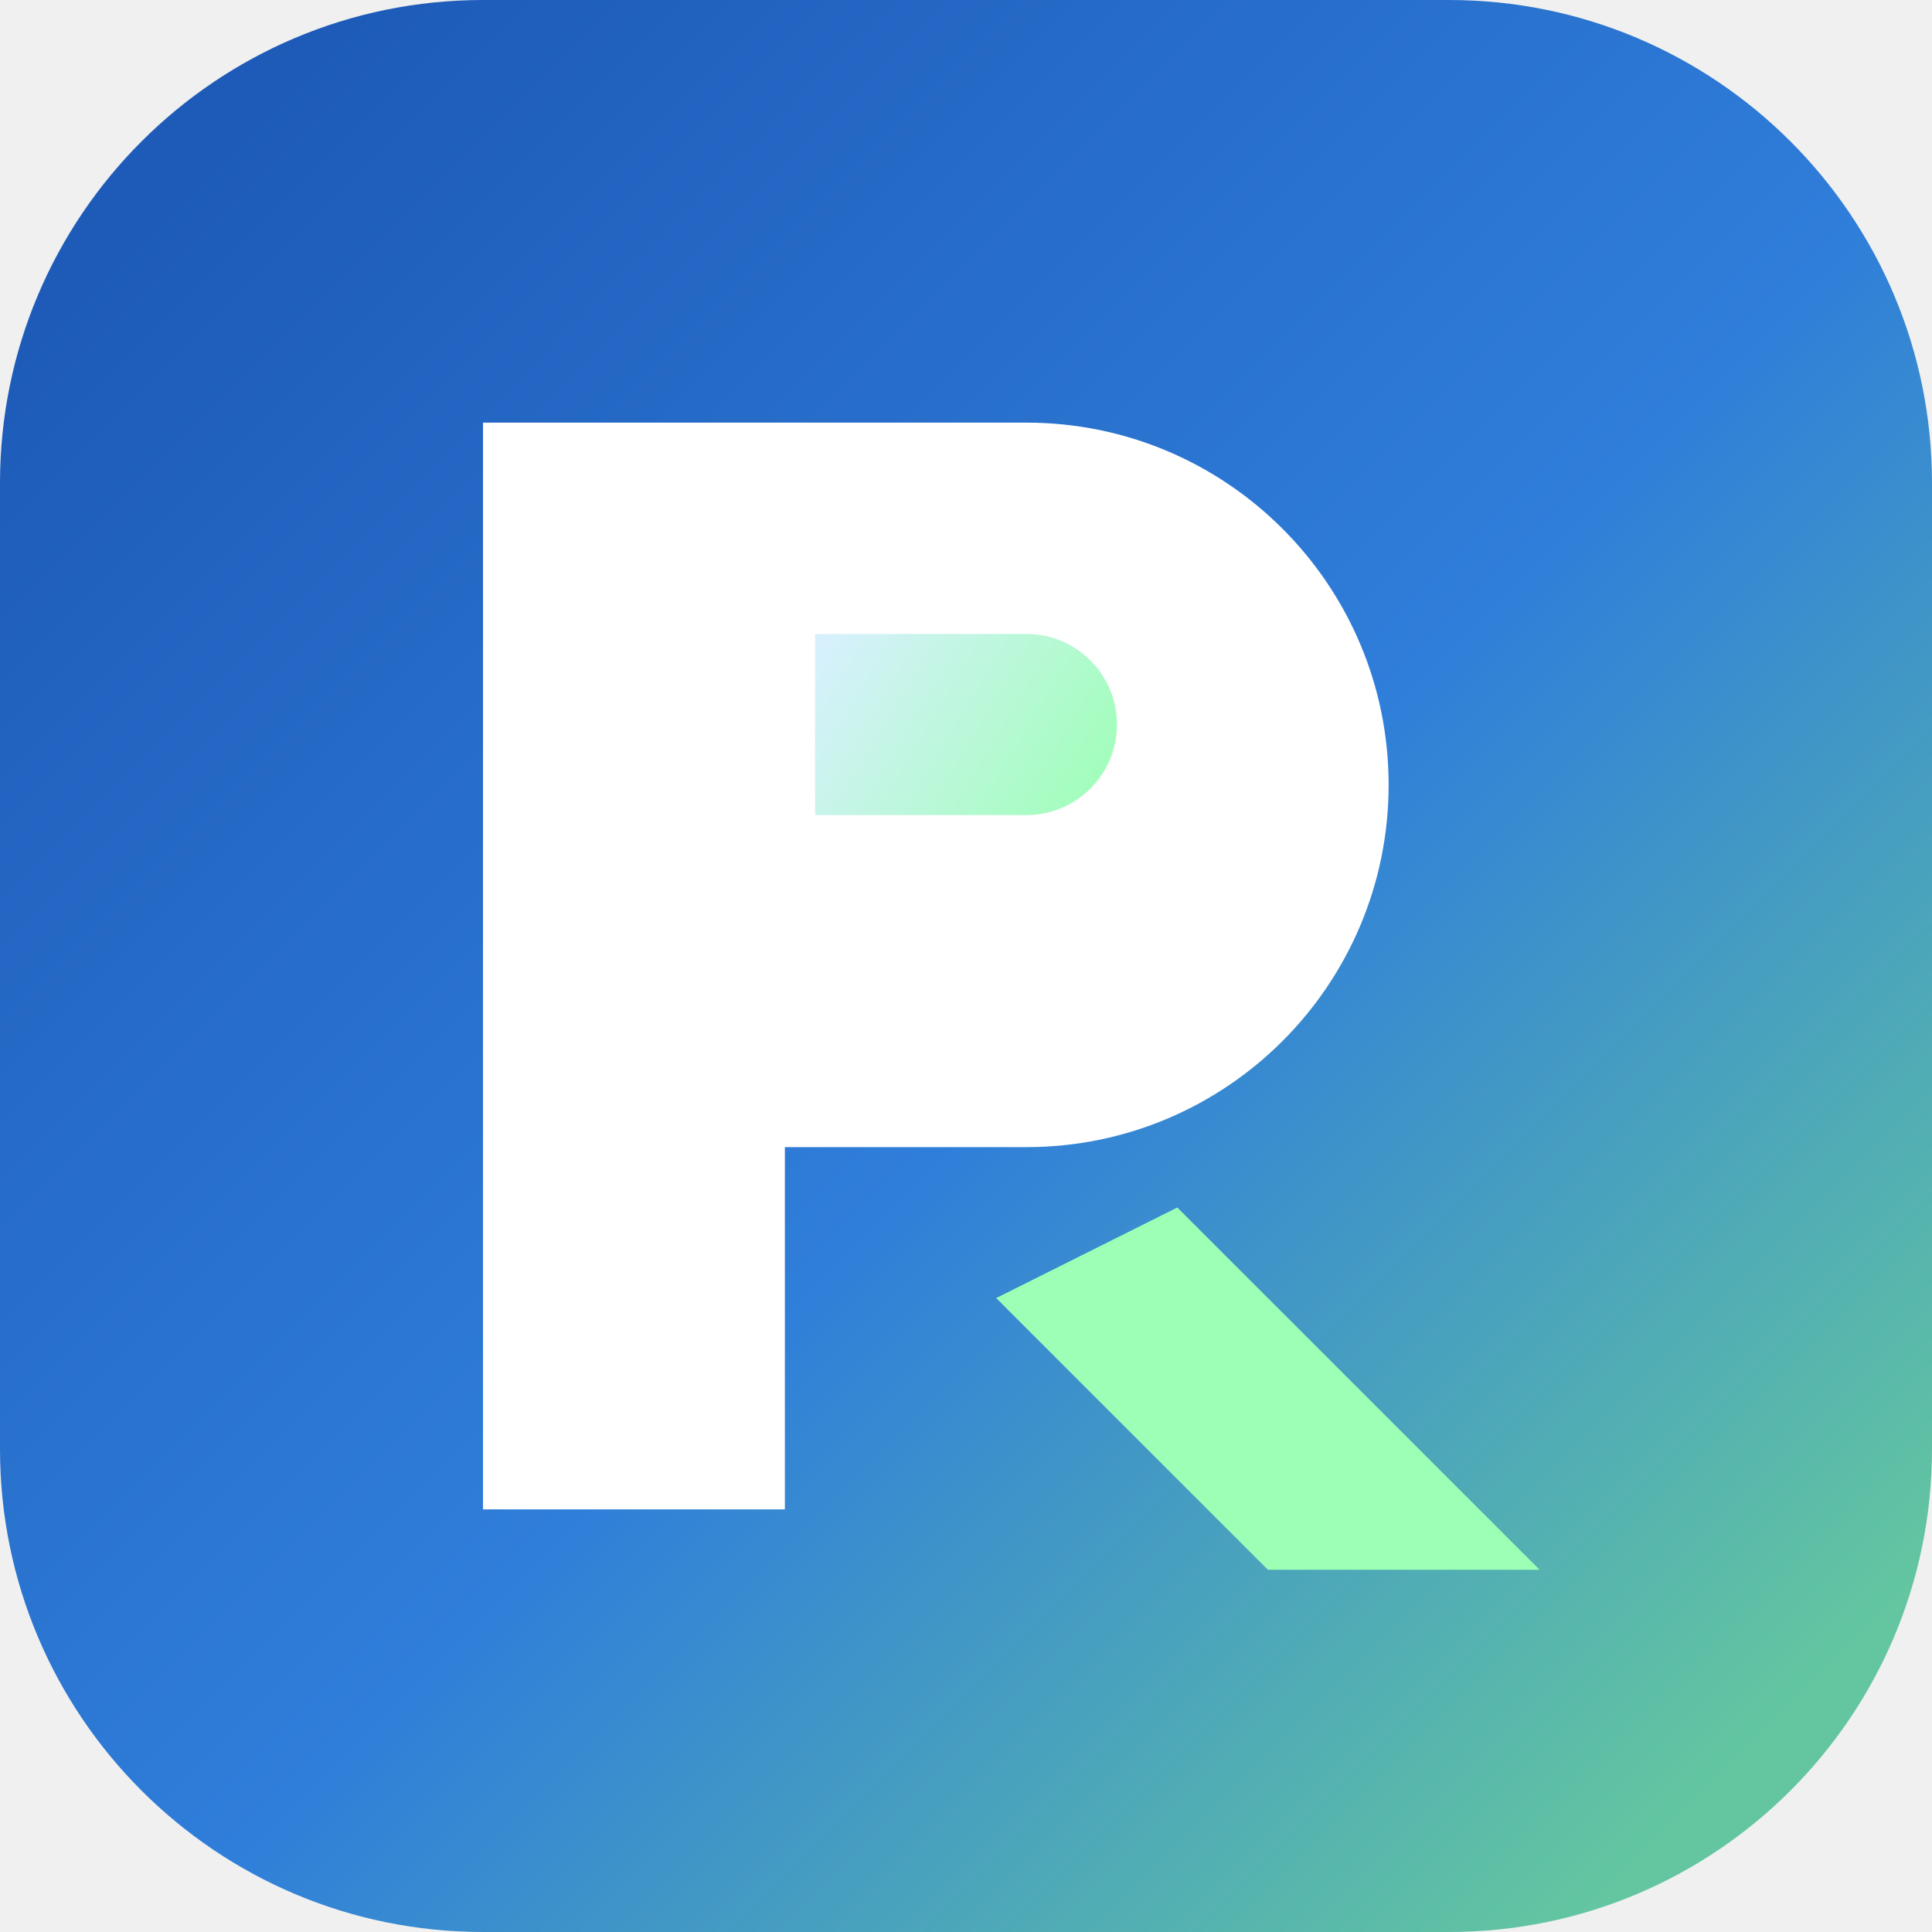
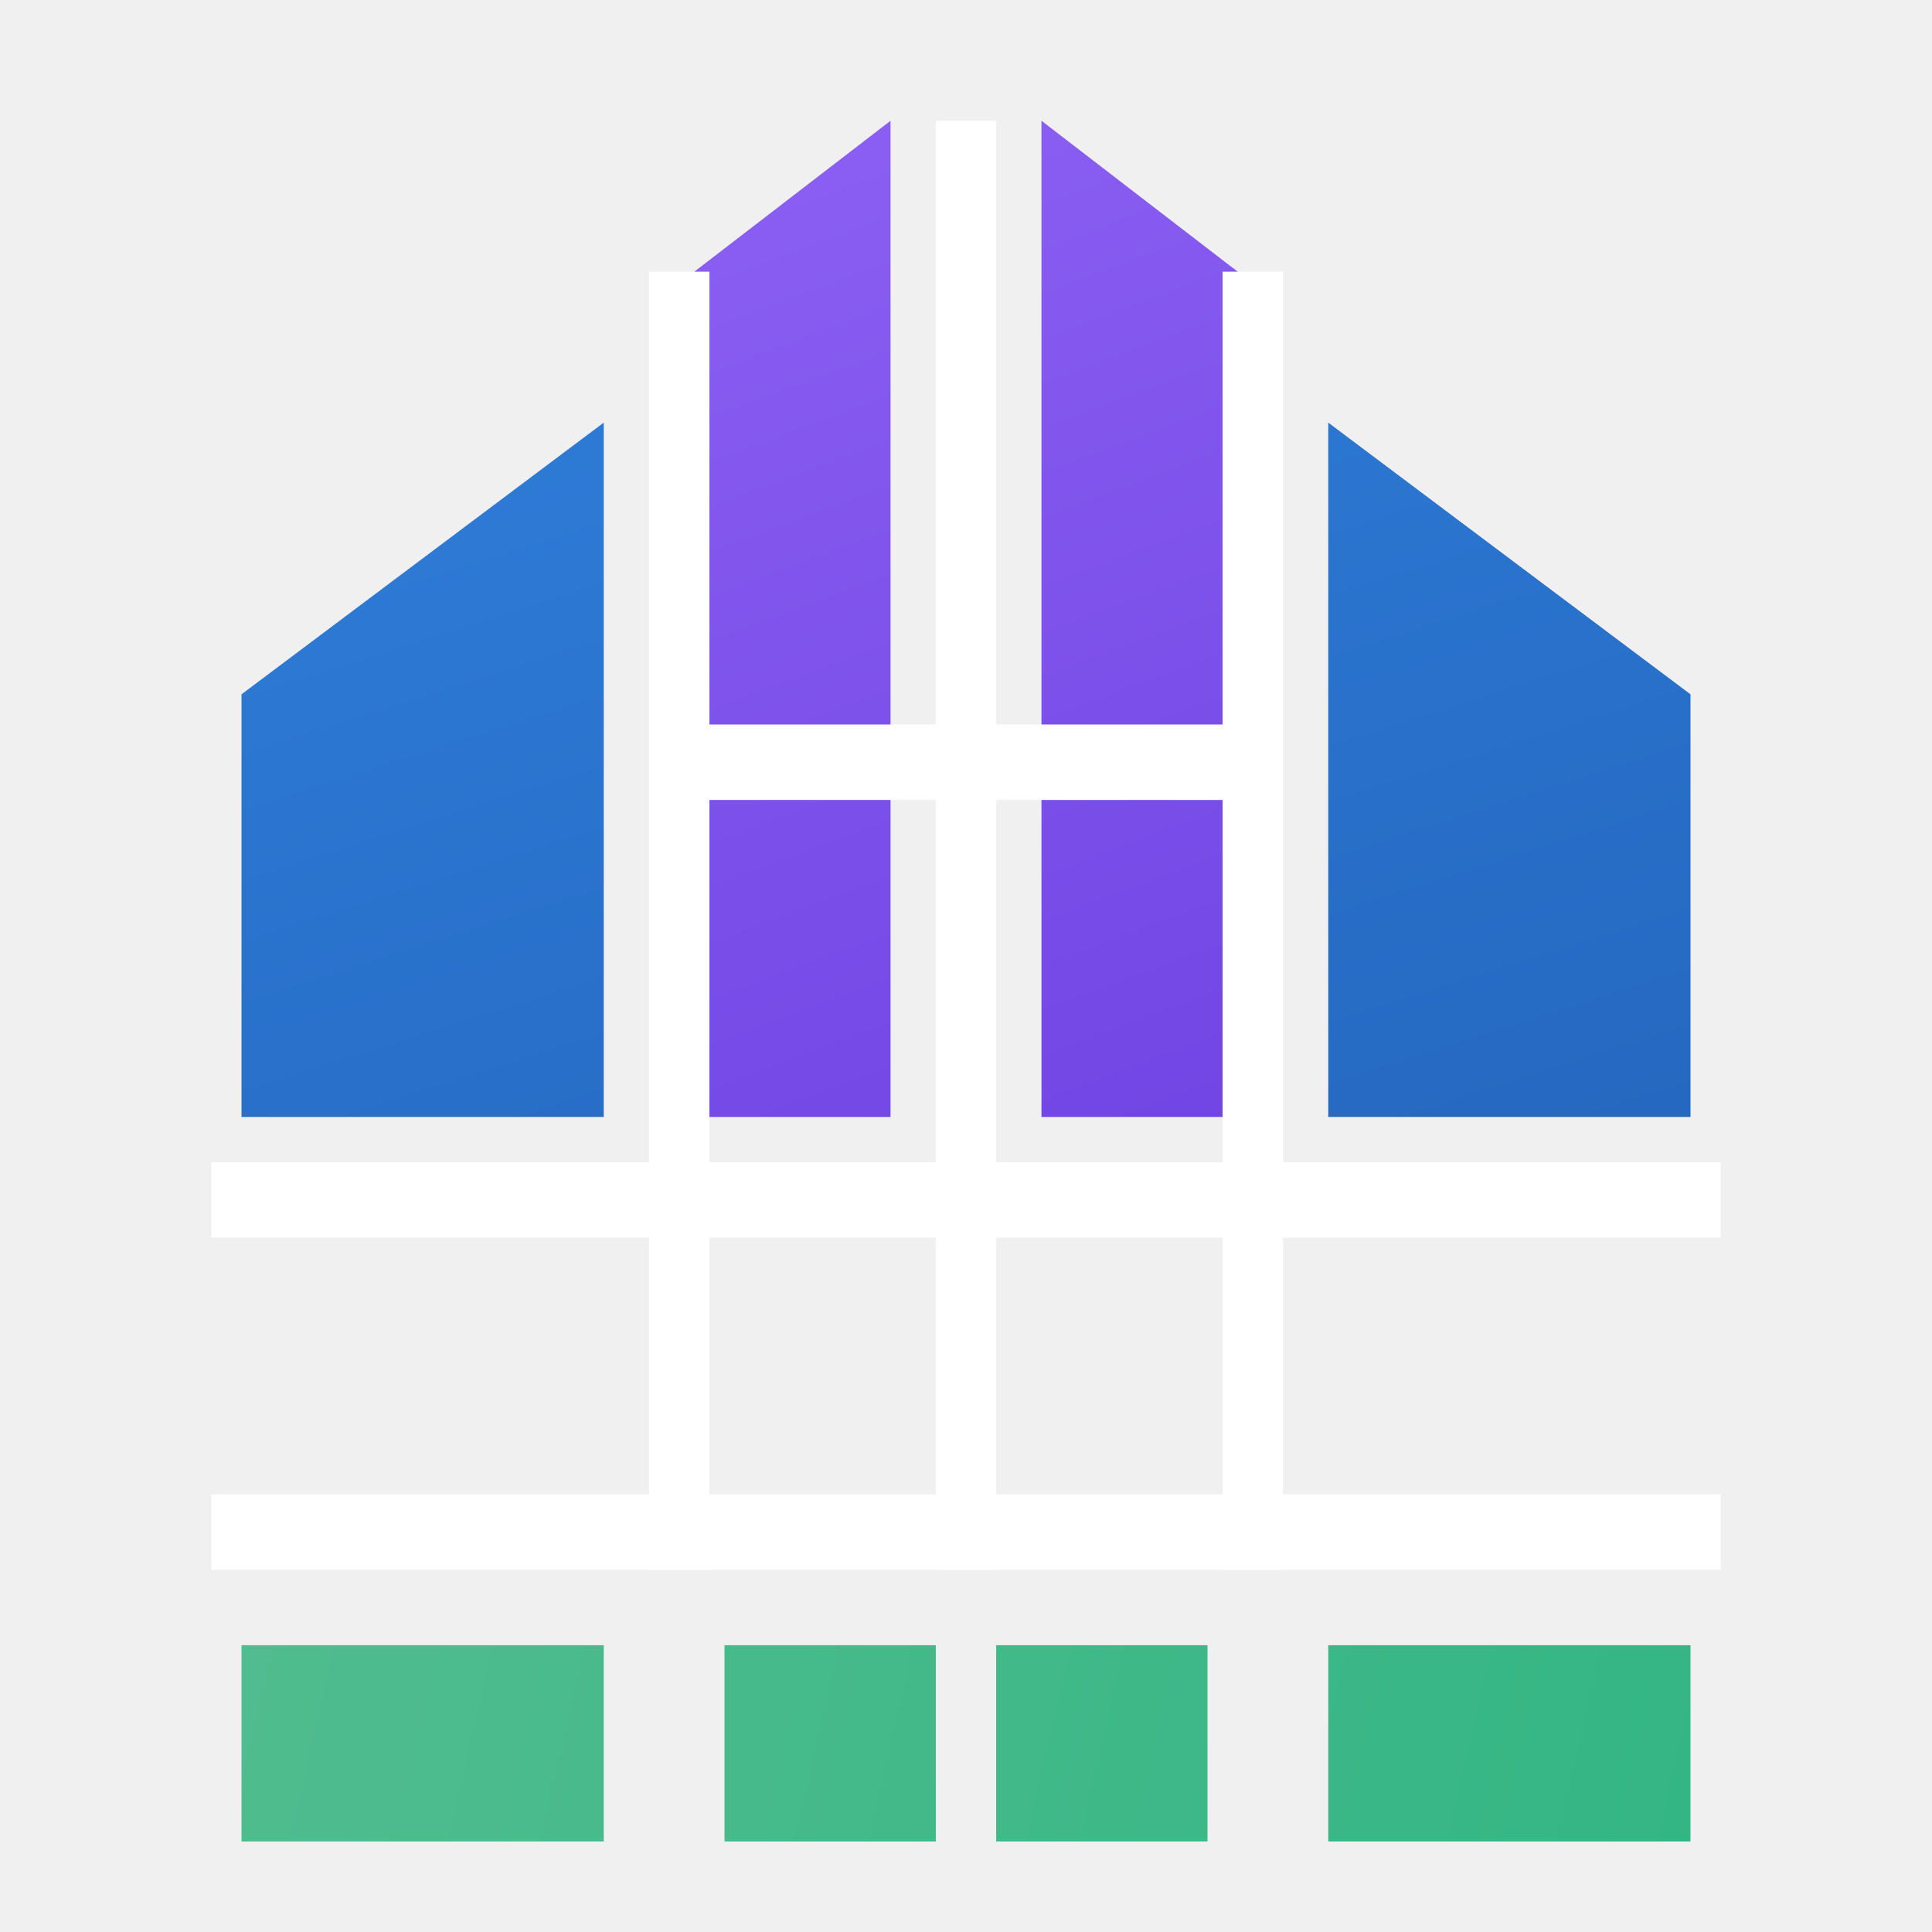
<svg xmlns="http://www.w3.org/2000/svg" width="64" height="64" viewBox="0 0 64 64" fill="none">
-   <rect width="64" height="64" rx="16" fill="url(#bg)" />
-   <path d="M16 14H34C40.627 14 46 19.373 46 26C46 32.627 40.627 38 34 38H26V50H16V14Z" fill="white" />
-   <path d="M27 23V27H34C35.657 27 37 25.657 37 24C37 22.343 35.657 21 34 21H27V23Z" fill="url(#accent)" />
-   <path d="M39 40L51 52H42L33 43L39 40Z" fill="#9DFFB5" />
  <defs>
-     <linearGradient id="bg" x1="6" y1="6" x2="58" y2="58" gradientUnits="userSpaceOnUse">
-       <stop stop-color="#1E5BB8" />
-       <stop offset="0.55" stop-color="#2F7EDA" />
-       <stop offset="1" stop-color="#63C6A0" />
+     <linearGradient id="icon-blue" x1="8" y1="11" x2="22" y2="55" gradientUnits="userSpaceOnUse">
+       <stop stop-color="#2F7EDA" />
+       <stop offset="1" stop-color="#2364BC" />
    </linearGradient>
-     <linearGradient id="accent" x1="27" y1="21" x2="37" y2="27" gradientUnits="userSpaceOnUse">
-       <stop stop-color="#D9F0FF" />
-       <stop offset="1" stop-color="#9DFFB5" />
+     <linearGradient id="icon-purple" x1="24" y1="4" x2="40" y2="47" gradientUnits="userSpaceOnUse">
+       <stop stop-color="#8C60F3" />
+       <stop offset="1" stop-color="#6A3FE0" />
+     </linearGradient>
+     <linearGradient id="icon-green" x1="8" y1="49" x2="56" y2="60" gradientUnits="userSpaceOnUse">
+       <stop stop-color="#51BC8F" />
+       <stop offset="1" stop-color="#34B684" />
    </linearGradient>
  </defs>
+   <path d="M8 23L20 14V37H8V23Z" fill="url(#icon-blue)" />
+   <path d="M44 14L56 23V37H44V14Z" fill="url(#icon-blue)" />
+   <path d="M23 9L29.5 4V37H23V9Z" fill="url(#icon-purple)" />
+   <path d="M34.5 4L41 9V37H34.5V4Z" fill="url(#icon-purple)" />
+   <rect x="22" y="24" width="20" height="2.5" fill="white" />
+   <rect x="7" y="38.5" width="50" height="2.5" fill="white" />
+   <rect x="7" y="49.5" width="50" height="2.5" fill="white" />
+   <rect x="21.5" y="9" width="2" height="43" fill="white" />
+   <rect x="31" y="4" width="2" height="48" fill="white" />
+   <rect x="40.5" y="9" width="2" height="43" fill="white" />
+   <rect x="8" y="54.5" width="12" height="6.5" fill="url(#icon-green)" />
+   <rect x="24" y="54.5" width="7" height="6.5" fill="url(#icon-green)" />
+   <rect x="33" y="54.5" width="7" height="6.5" fill="url(#icon-green)" />
+   <rect x="44" y="54.5" width="12" height="6.5" fill="url(#icon-green)" />
</svg>
